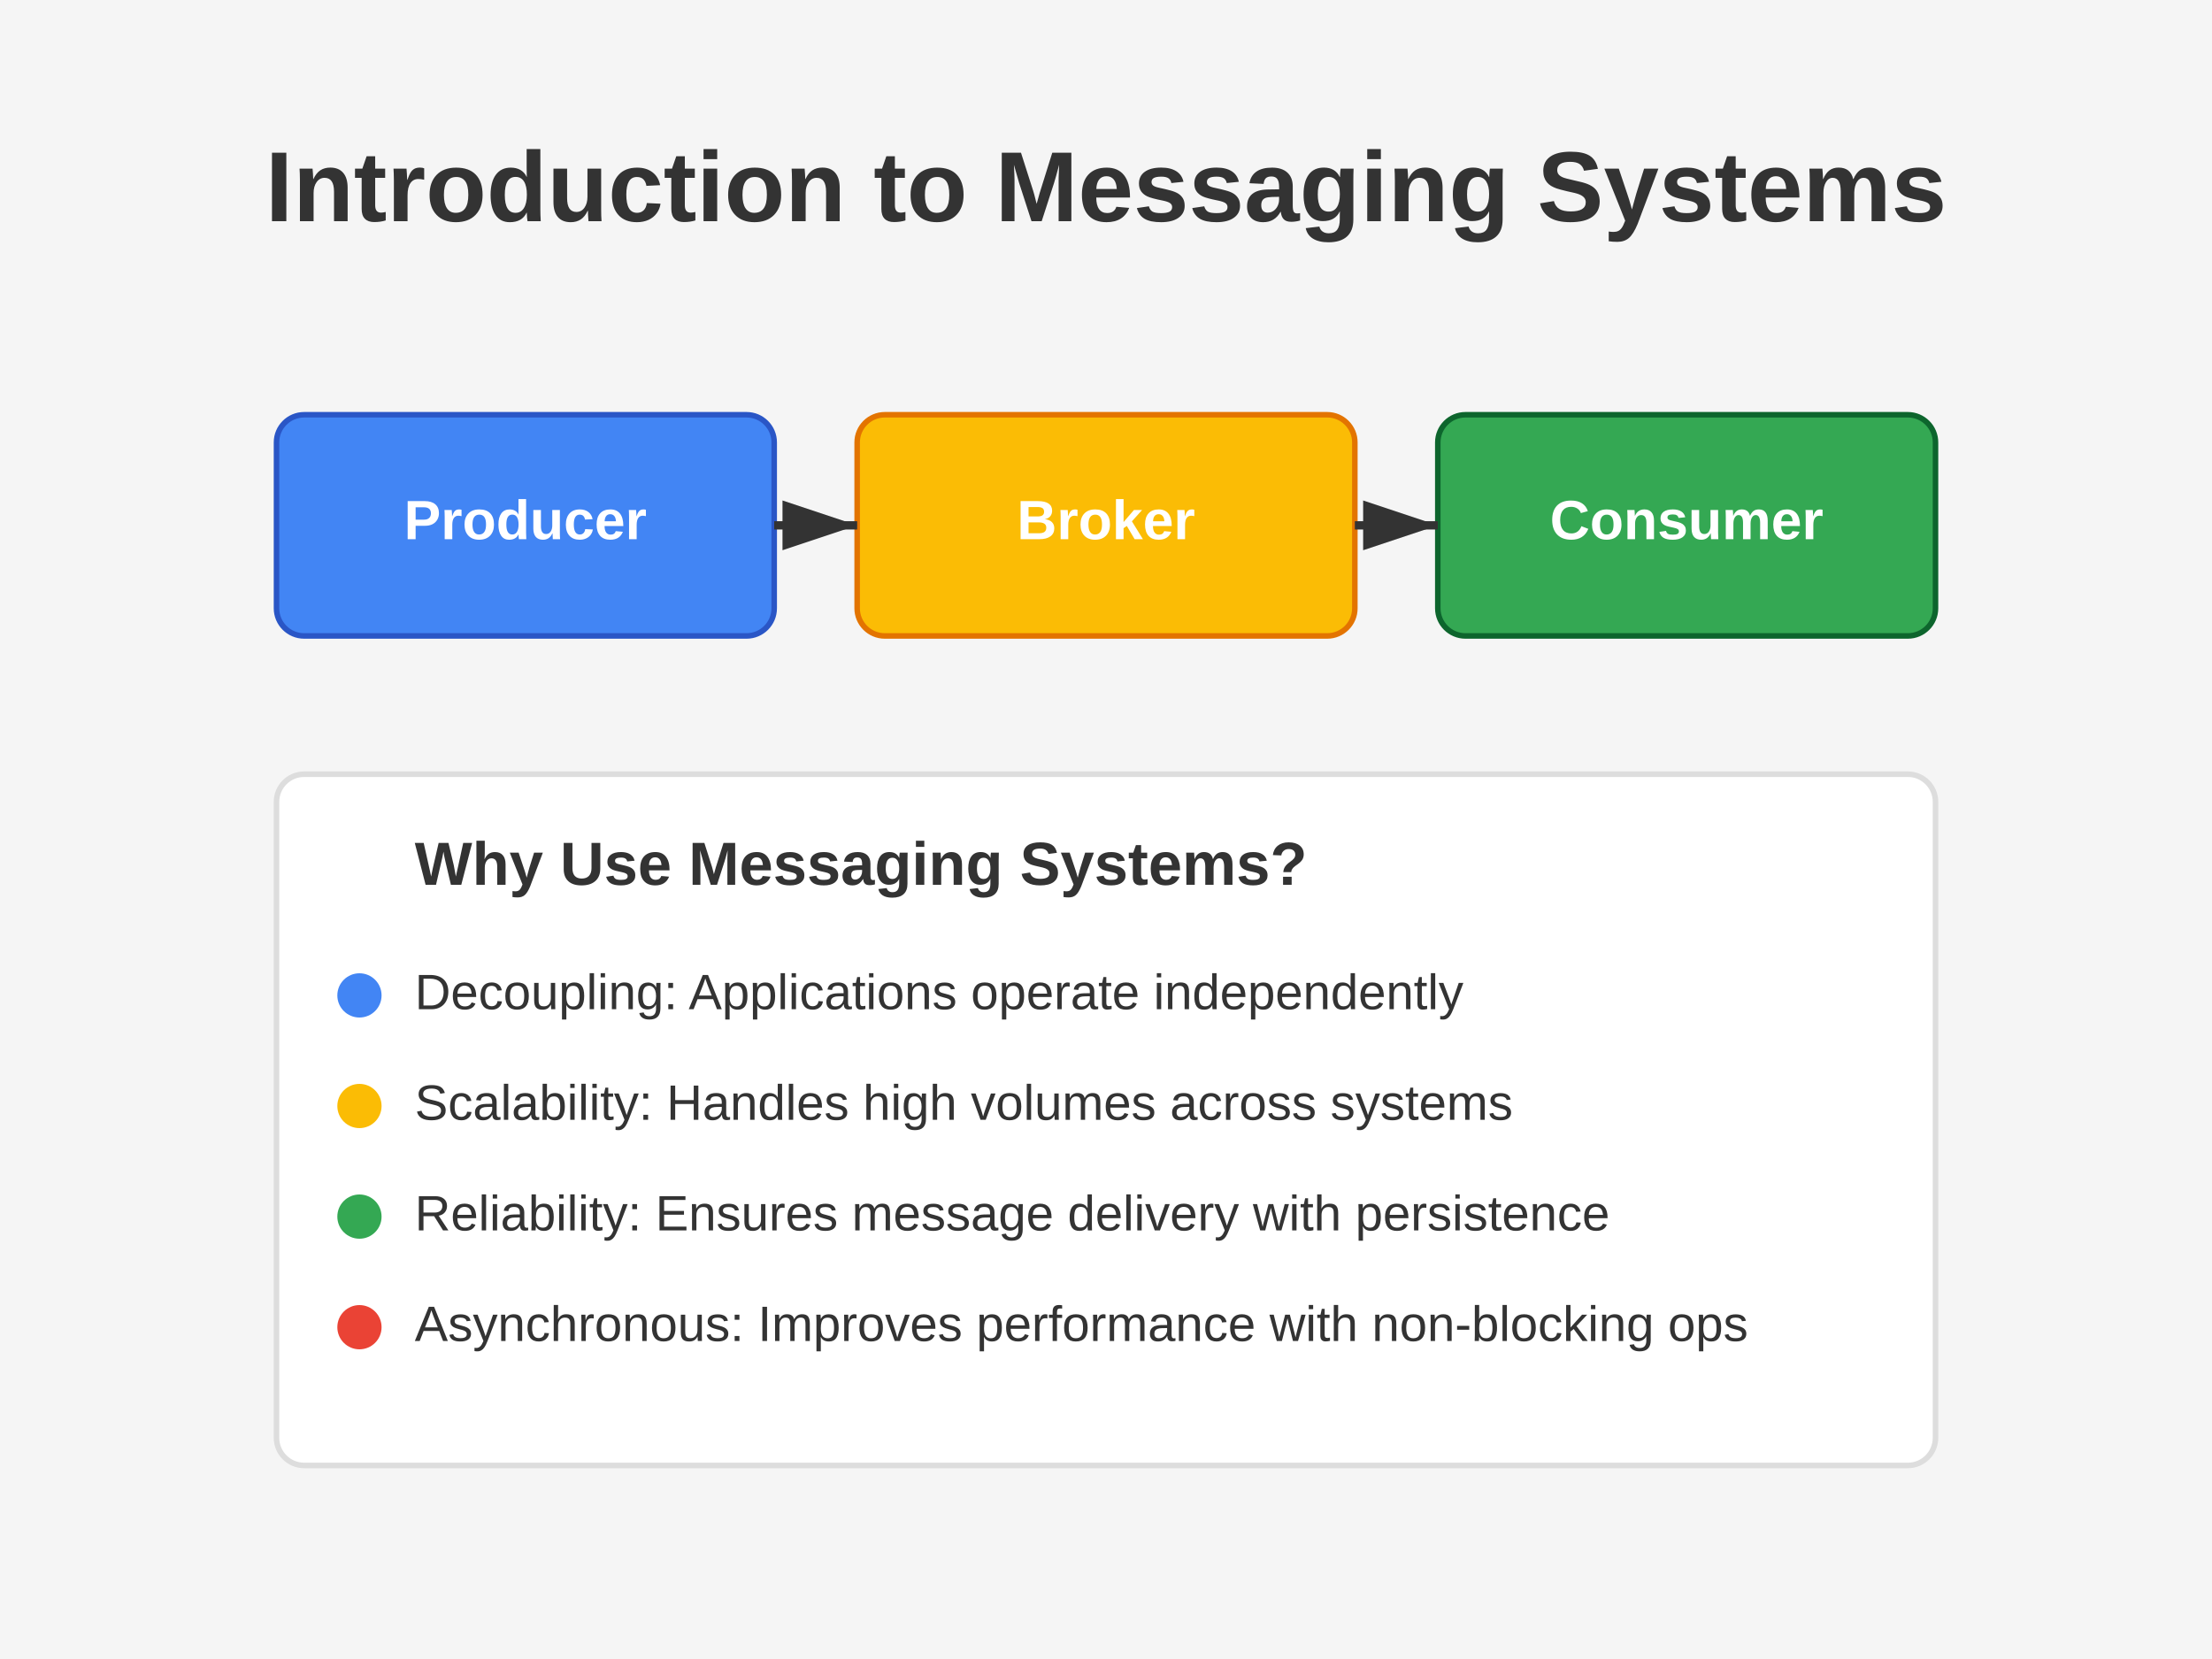
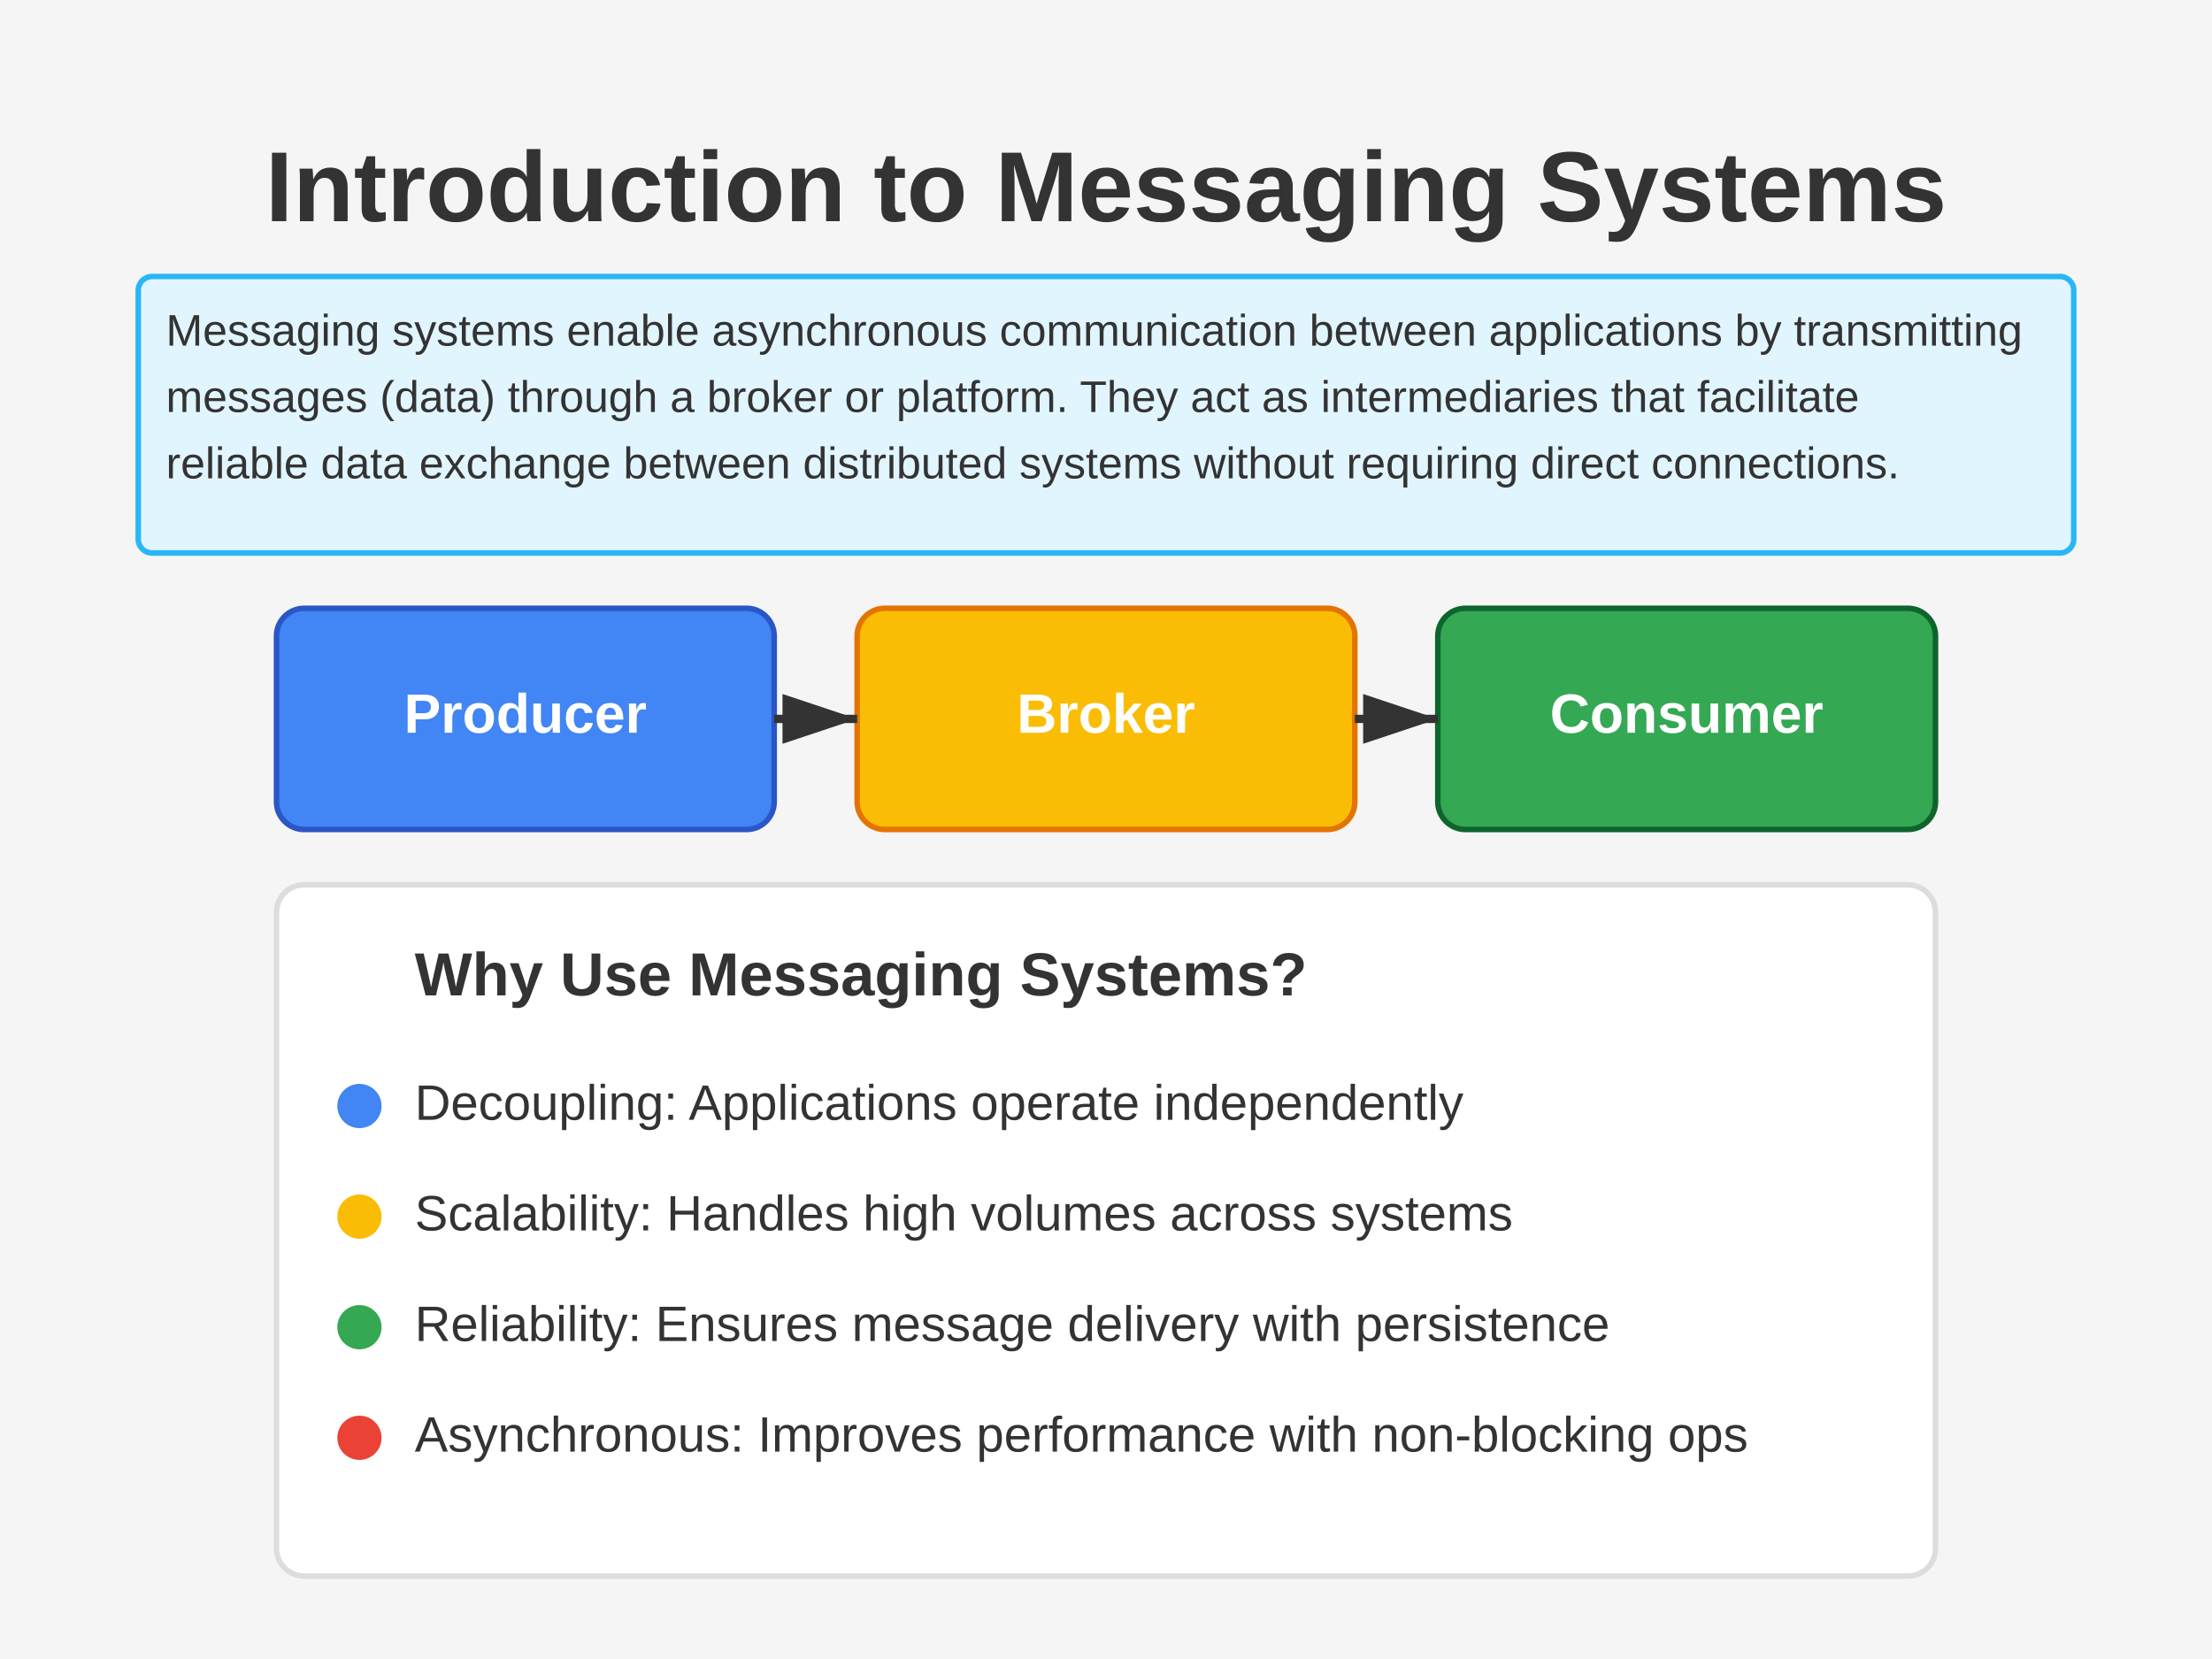
<svg xmlns="http://www.w3.org/2000/svg" width="800" height="600">
  <rect width="800" height="600" fill="#f5f5f5" />
  <text x="400" y="80" font-family="Arial" font-size="36" font-weight="bold" text-anchor="middle" fill="#333">Introduction to Messaging Systems</text>
-   <rect x="100" y="150" width="180" height="80" rx="10" fill="#4285f4" stroke="#2a56c6" stroke-width="2" />
-   <text x="190" y="195" font-family="Arial" font-size="20" font-weight="bold" text-anchor="middle" fill="white">Producer</text>
-   <rect x="310" y="150" width="180" height="80" rx="10" fill="#fbbc05" stroke="#e37400" stroke-width="2" />
-   <text x="400" y="195" font-family="Arial" font-size="20" font-weight="bold" text-anchor="middle" fill="white">Broker</text>
-   <rect x="520" y="150" width="180" height="80" rx="10" fill="#34a853" stroke="#0d652d" stroke-width="2" />
-   <text x="610" y="195" font-family="Arial" font-size="20" font-weight="bold" text-anchor="middle" fill="white">Consumer</text>
-   <path d="M 280,190 L 310,190" stroke="#333" stroke-width="3" fill="none" marker-end="url(#arrow)" />
-   <path d="M 490,190 L 520,190" stroke="#333" stroke-width="3" fill="none" marker-end="url(#arrow)" />
+   <rect x="50" y="100" width="700" height="100" rx="5" fill="#e1f5fe" stroke="#29b6f6" stroke-width="2" />
+   <text x="60" y="125" font-family="Arial" font-size="16" fill="#333">
+     <tspan x="60" dy="0">Messaging systems enable asynchronous communication between applications by transmitting</tspan>
+     <tspan x="60" dy="24">messages (data) through a broker or platform. They act as intermediaries that facilitate</tspan>
+     <tspan x="60" dy="24">reliable data exchange between distributed systems without requiring direct connections.</tspan>
+   </text>
+   <rect x="100" y="220" width="180" height="80" rx="10" fill="#4285f4" stroke="#2a56c6" stroke-width="2" />
+   <text x="190" y="265" font-family="Arial" font-size="20" font-weight="bold" text-anchor="middle" fill="white">Producer</text>
+   <rect x="310" y="220" width="180" height="80" rx="10" fill="#fbbc05" stroke="#e37400" stroke-width="2" />
+   <text x="400" y="265" font-family="Arial" font-size="20" font-weight="bold" text-anchor="middle" fill="white">Broker</text>
+   <rect x="520" y="220" width="180" height="80" rx="10" fill="#34a853" stroke="#0d652d" stroke-width="2" />
+   <text x="610" y="265" font-family="Arial" font-size="20" font-weight="bold" text-anchor="middle" fill="white">Consumer</text>
+   <path d="M 280,260 L 310,260" stroke="#333" stroke-width="3" fill="none" marker-end="url(#arrow)" />
+   <path d="M 490,260 L 520,260" stroke="#333" stroke-width="3" fill="none" marker-end="url(#arrow)" />
  <defs>
    <marker id="arrow" markerWidth="10" markerHeight="10" refX="9" refY="3" orient="auto" markerUnits="strokeWidth">
      <path d="M0,0 L0,6 L9,3 z" fill="#333" />
    </marker>
  </defs>
-   <rect x="100" y="280" width="600" height="250" rx="10" fill="white" stroke="#ddd" stroke-width="2" />
-   <text x="150" y="320" font-family="Arial" font-size="22" font-weight="bold" fill="#333">Why Use Messaging Systems?</text>
-   <circle cx="130" cy="360" r="8" fill="#4285f4" />
-   <text x="150" y="365" font-family="Arial" font-size="18" fill="#333">Decoupling: Applications operate independently</text>
-   <circle cx="130" cy="400" r="8" fill="#fbbc05" />
-   <text x="150" y="405" font-family="Arial" font-size="18" fill="#333">Scalability: Handles high volumes across systems</text>
-   <circle cx="130" cy="440" r="8" fill="#34a853" />
-   <text x="150" y="445" font-family="Arial" font-size="18" fill="#333">Reliability: Ensures message delivery with persistence</text>
-   <circle cx="130" cy="480" r="8" fill="#ea4335" />
-   <text x="150" y="485" font-family="Arial" font-size="18" fill="#333">Asynchronous: Improves performance with non-blocking ops</text>
+   <rect x="100" y="320" width="600" height="250" rx="10" fill="white" stroke="#ddd" stroke-width="2" />
+   <text x="150" y="360" font-family="Arial" font-size="22" font-weight="bold" fill="#333">Why Use Messaging Systems?</text>
+   <circle cx="130" cy="400" r="8" fill="#4285f4" />
+   <text x="150" y="405" font-family="Arial" font-size="18" fill="#333">Decoupling: Applications operate independently</text>
+   <circle cx="130" cy="440" r="8" fill="#fbbc05" />
+   <text x="150" y="445" font-family="Arial" font-size="18" fill="#333">Scalability: Handles high volumes across systems</text>
+   <circle cx="130" cy="480" r="8" fill="#34a853" />
+   <text x="150" y="485" font-family="Arial" font-size="18" fill="#333">Reliability: Ensures message delivery with persistence</text>
+   <circle cx="130" cy="520" r="8" fill="#ea4335" />
+   <text x="150" y="525" font-family="Arial" font-size="18" fill="#333">Asynchronous: Improves performance with non-blocking ops</text>
</svg>
